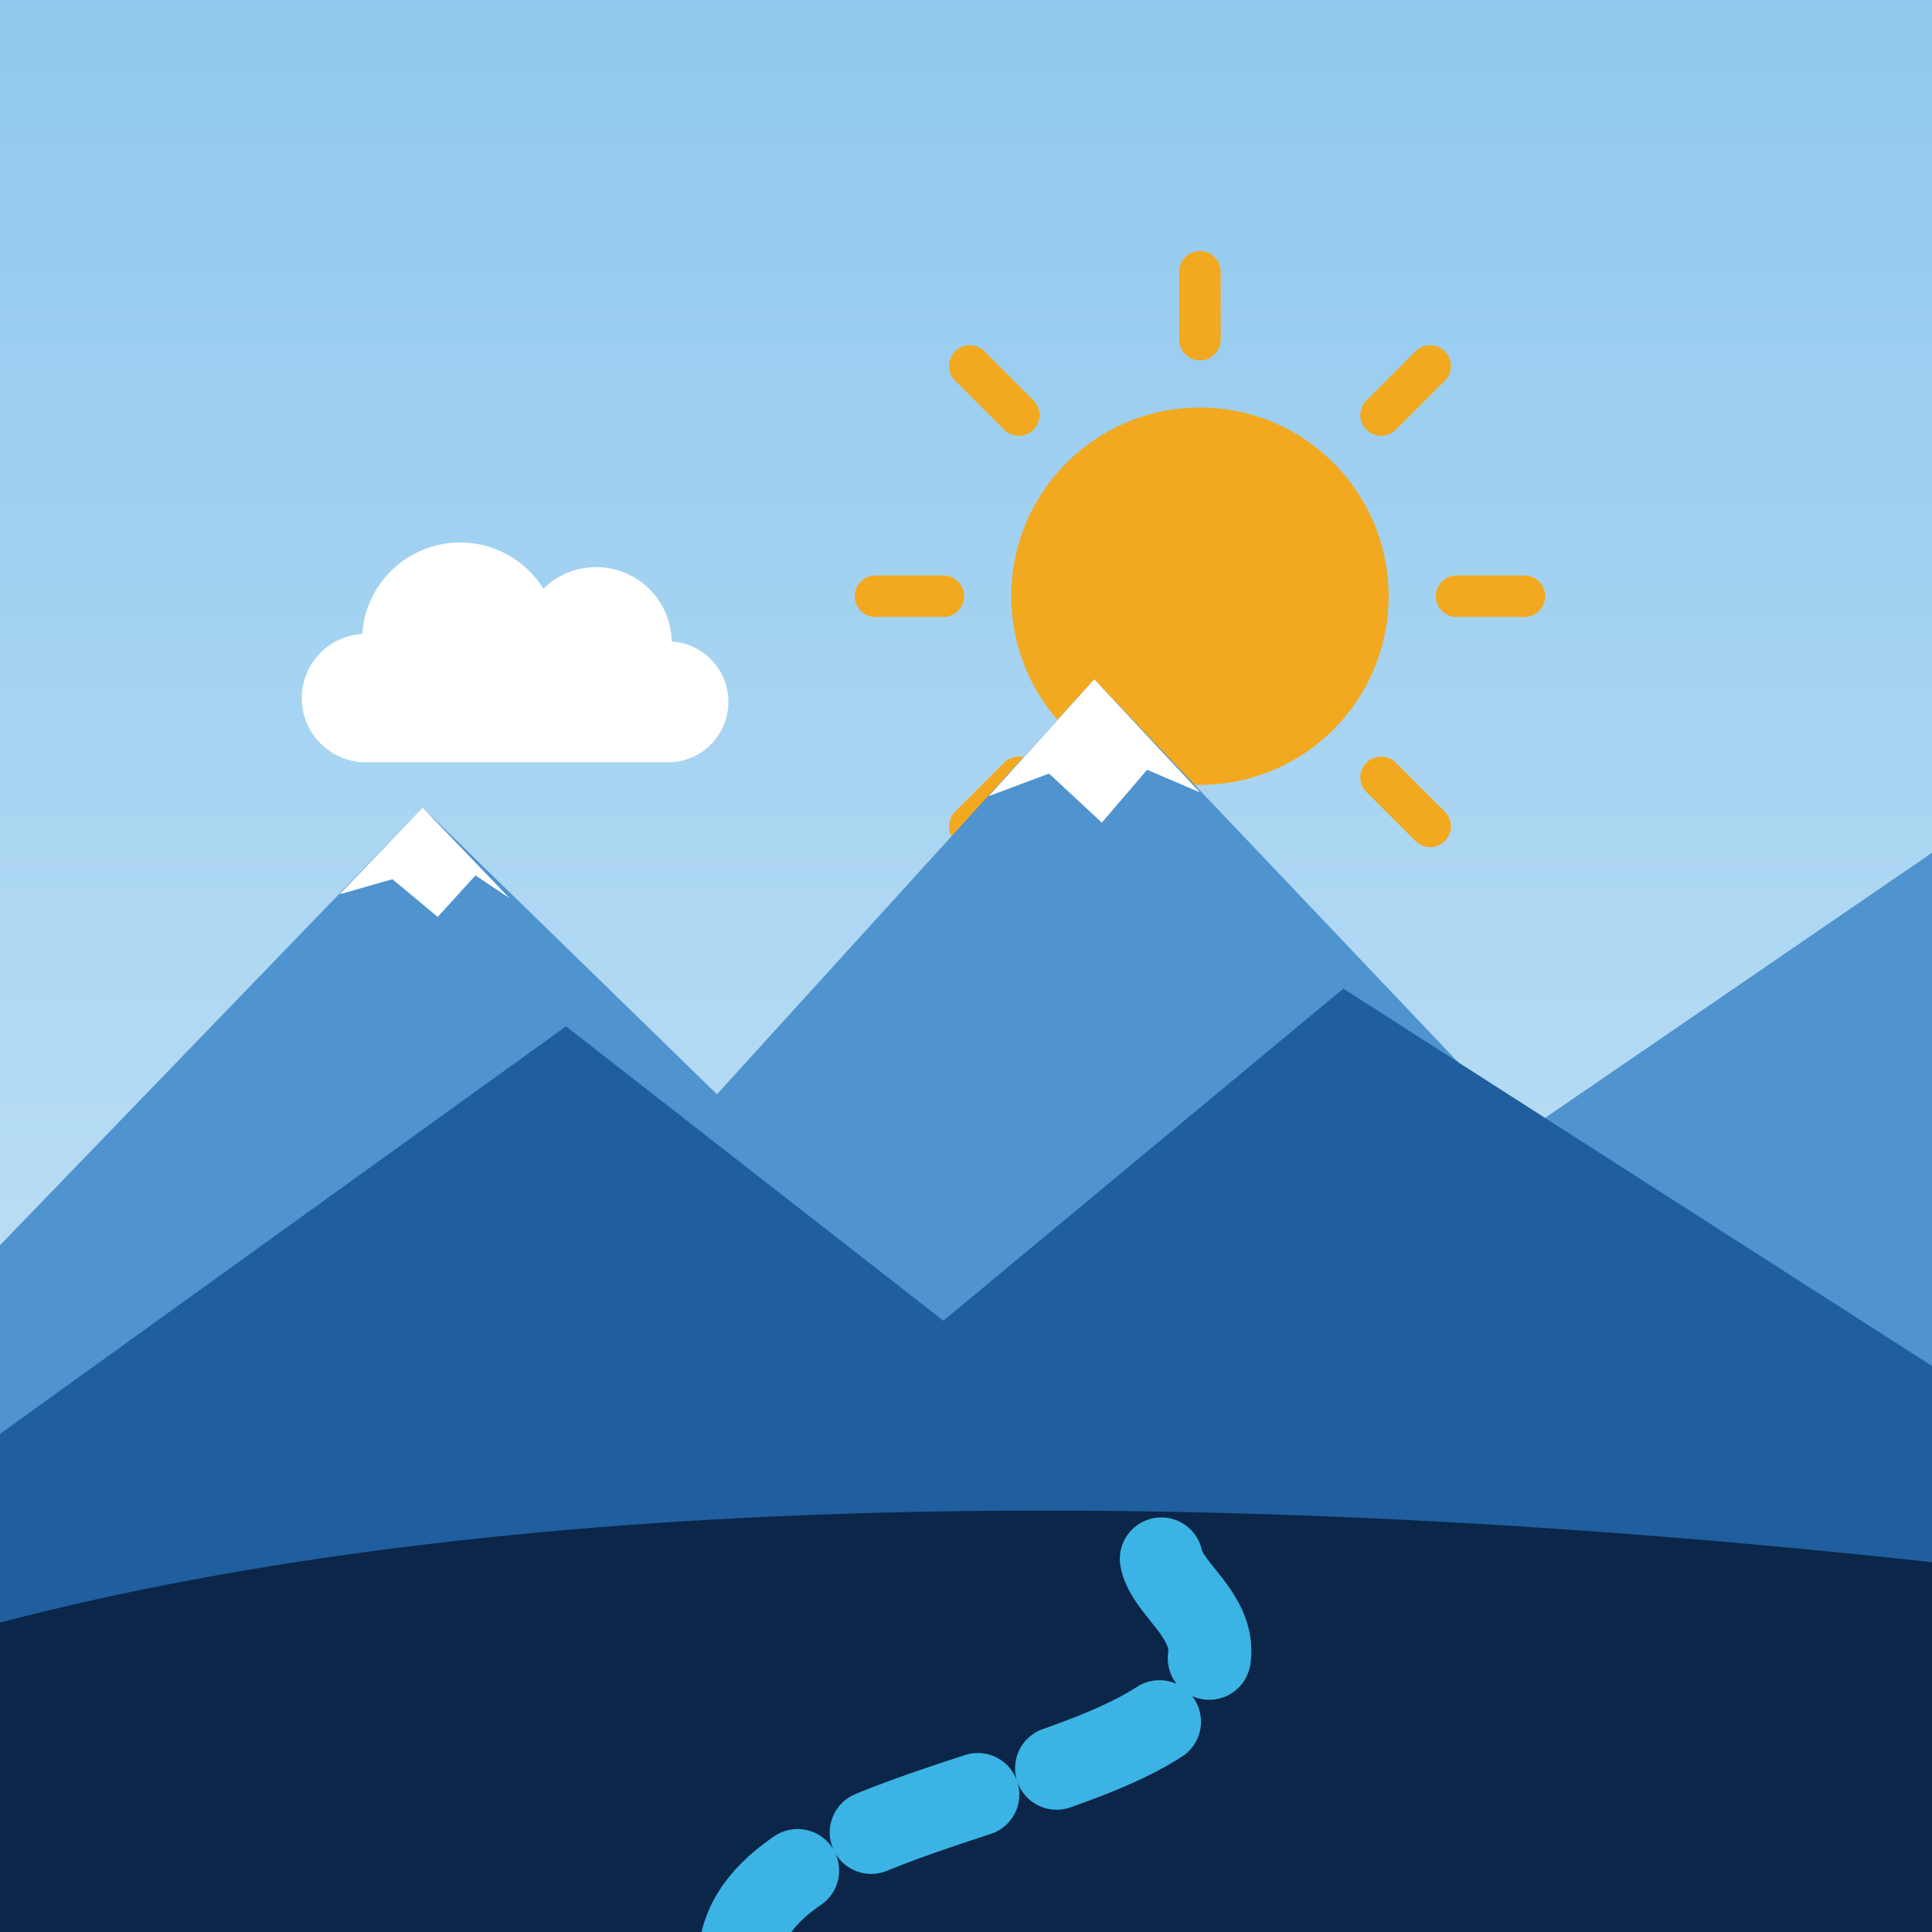
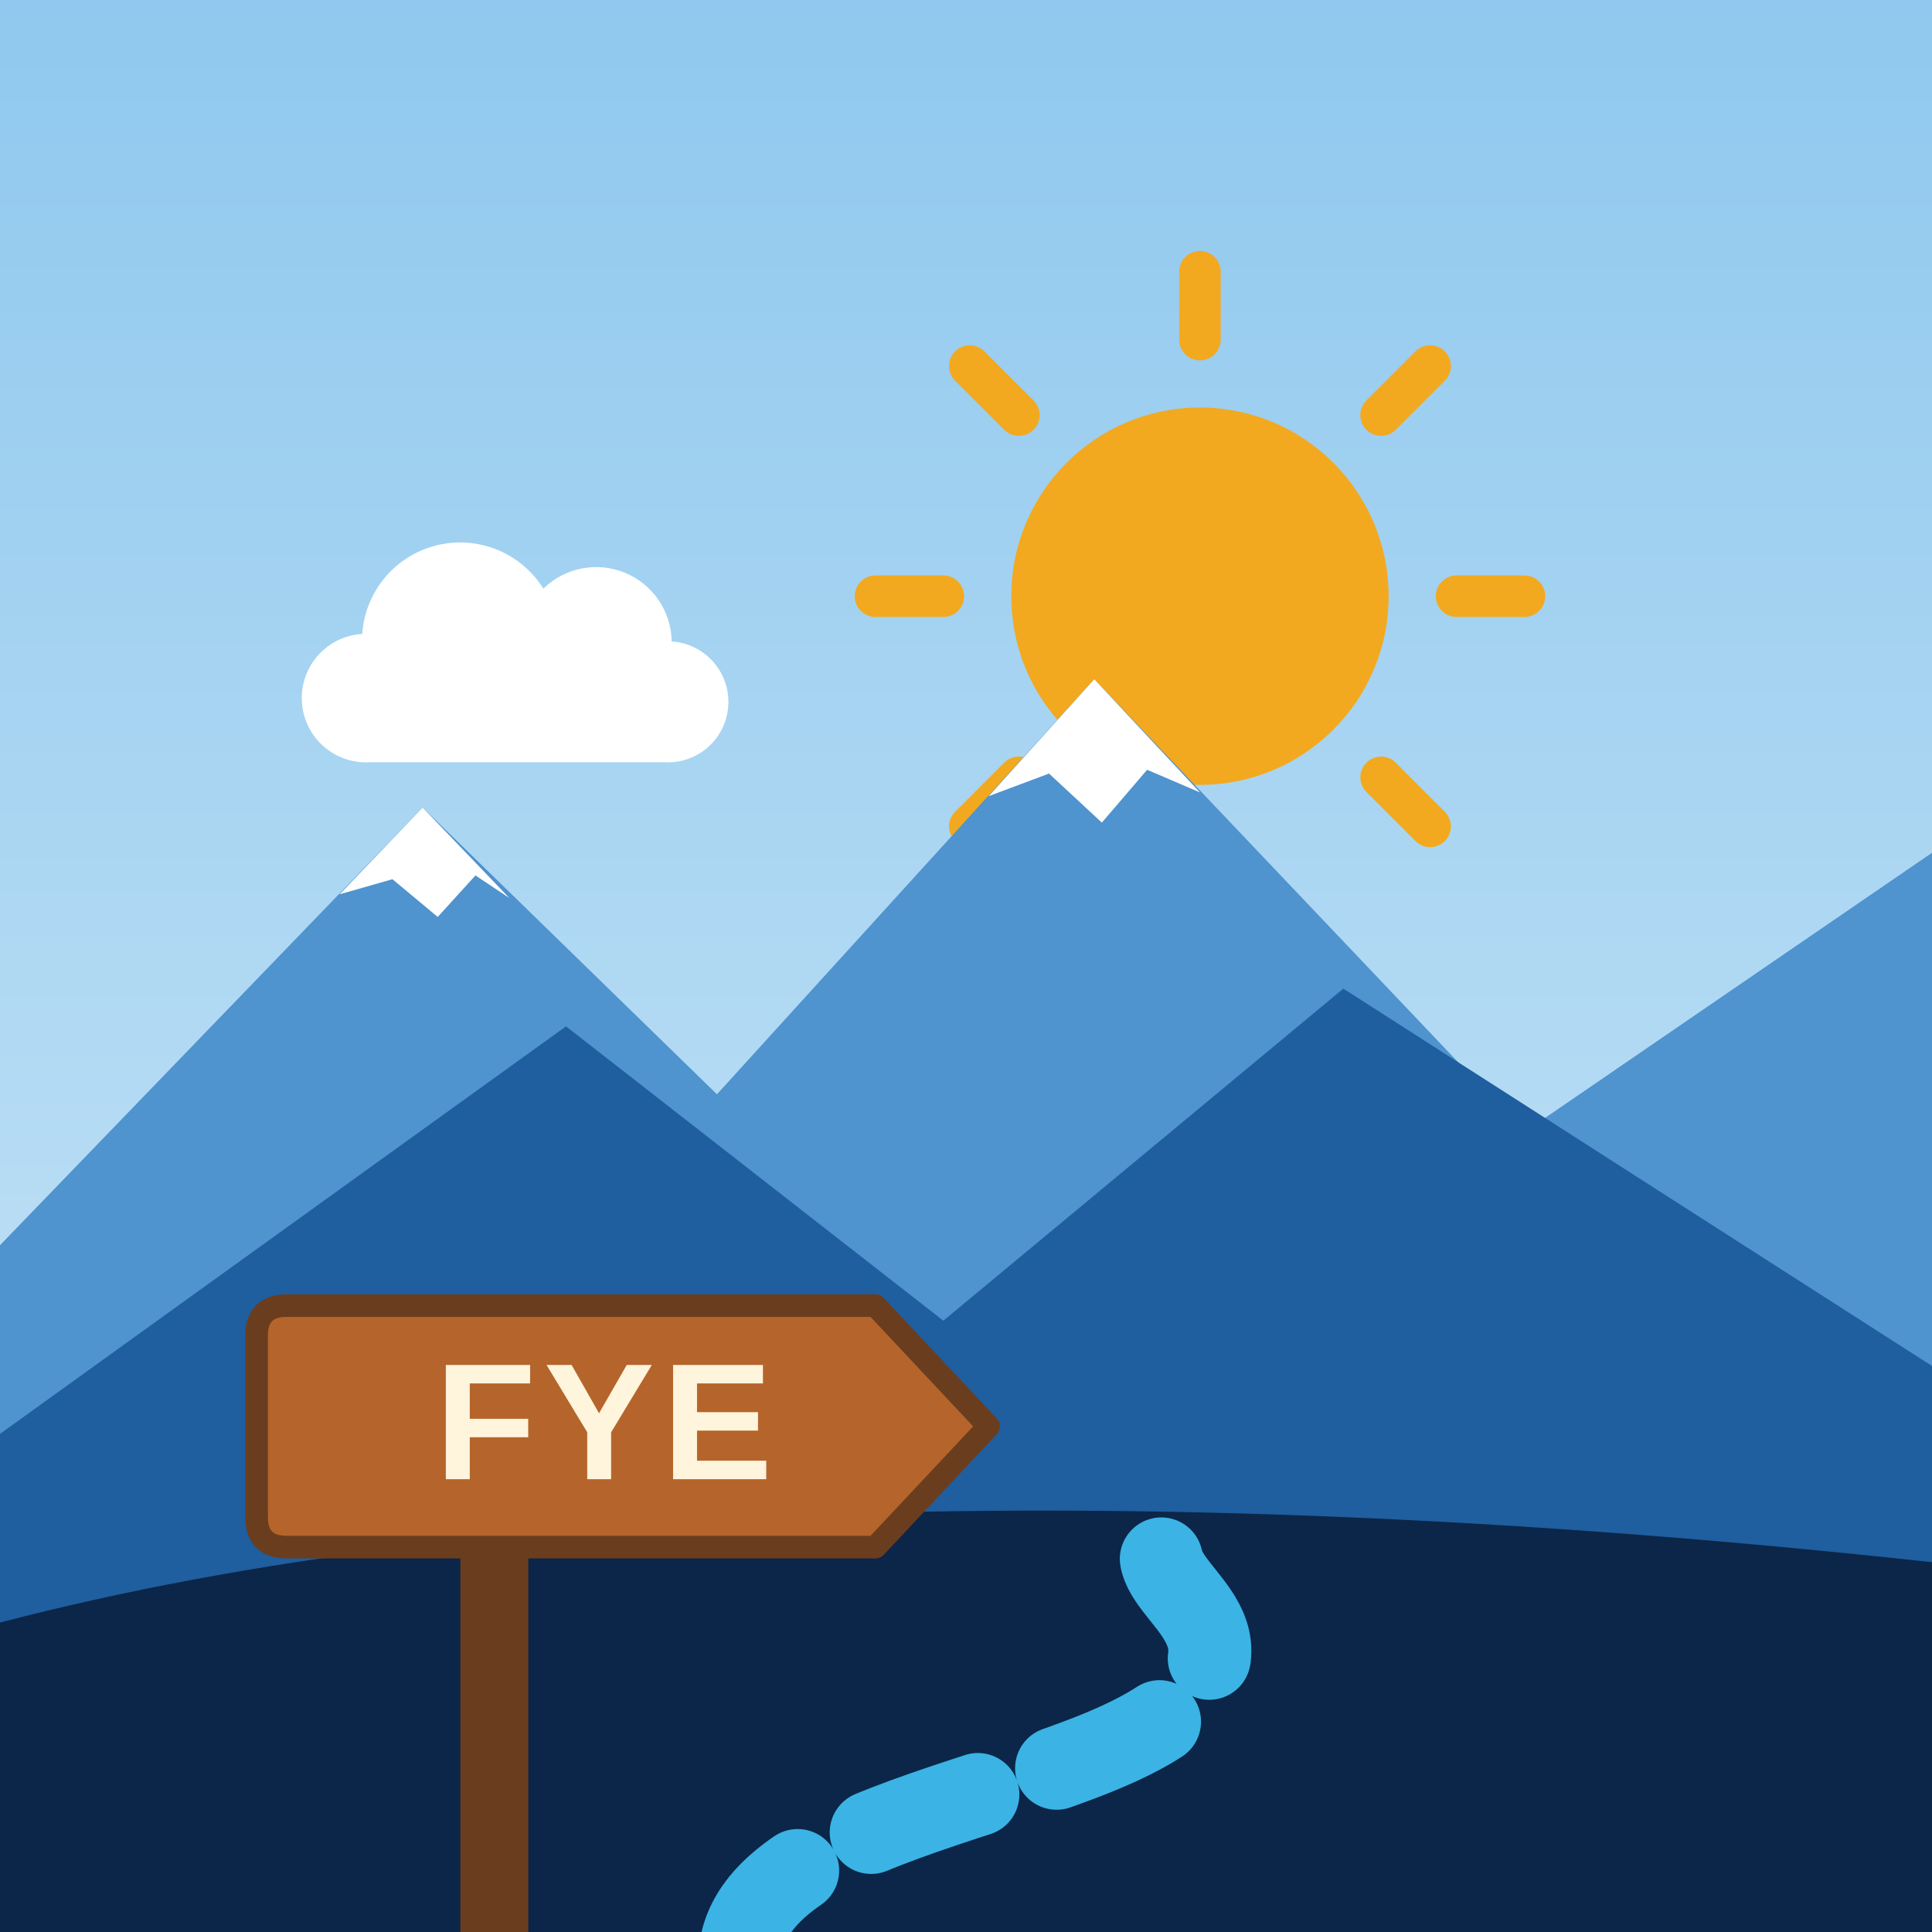
<svg xmlns="http://www.w3.org/2000/svg" viewBox="0 0 512 512">
  <defs>
    <linearGradient id="sky" x1="0" y1="0" x2="0" y2="1">
      <stop offset="0" stop-color="#8fc8ee" />
      <stop offset="1" stop-color="#cfe8f8" />
    </linearGradient>
  </defs>
  <rect width="512" height="512" fill="url(#sky)" />
  <g transform="translate(318 158)" fill="#f2a91f">
    <circle r="50" />
    <g stroke="#f2a91f" stroke-width="11" stroke-linecap="round">
      <path d="M0-68v-18M0 68v18M-68 0h-18M68 0h18M48-48l13-13M-48 48l-13 13M48 48l13 13M-48-48l-13-13" />
    </g>
  </g>
  <path d="M96 168a26 26 0 0 1 48-12a20 20 0 0 1 34 14a16 16 0 0 1-2 32h-78a17 17 0 0 1-2-34z" fill="#fff" />
  <path d="M0 330 L112 214 L190 290 L290 180 L404 300 L512 226 V512 H0Z" fill="#4f93cf" />
  <path d="M290 180 L262 211 L278 205 L292 218 L304 204 L318 210Z" fill="#fff" />
  <path d="M112 214 L90 237 L104 233 L116 243 L126 232 L135 238Z" fill="#fff" />
  <path d="M0 380 L150 272 L250 350 L356 262 L512 362 V512 H0Z" fill="#1f5e9f" />
  <path d="M0 430 C130 396 310 392 512 414 V512 H0Z" fill="#0b2648" />
  <path d="M196 520 C196 478 300 476 318 446 C330 426 296 418 312 404" fill="none" stroke="#3bb3e5" stroke-width="22" stroke-linecap="round" stroke-dasharray="30 22" />
+   <rect x="122" y="350" width="18" height="170" rx="3" fill="#6b3d1f" />
+   <path d="M76 346 H232 L262 378 L232 410 H76 Q68 410 68 402 V354 Q68 346 76 346Z" fill="#b5652b" stroke="#6b3d1f" stroke-width="6" stroke-linejoin="round" />
+   <text x="160" y="392" text-anchor="middle" font-family="Arial, Helvetica, sans-serif" font-weight="900" font-size="44" fill="#fff4dc" letter-spacing="2">FYE</text>
</svg>
